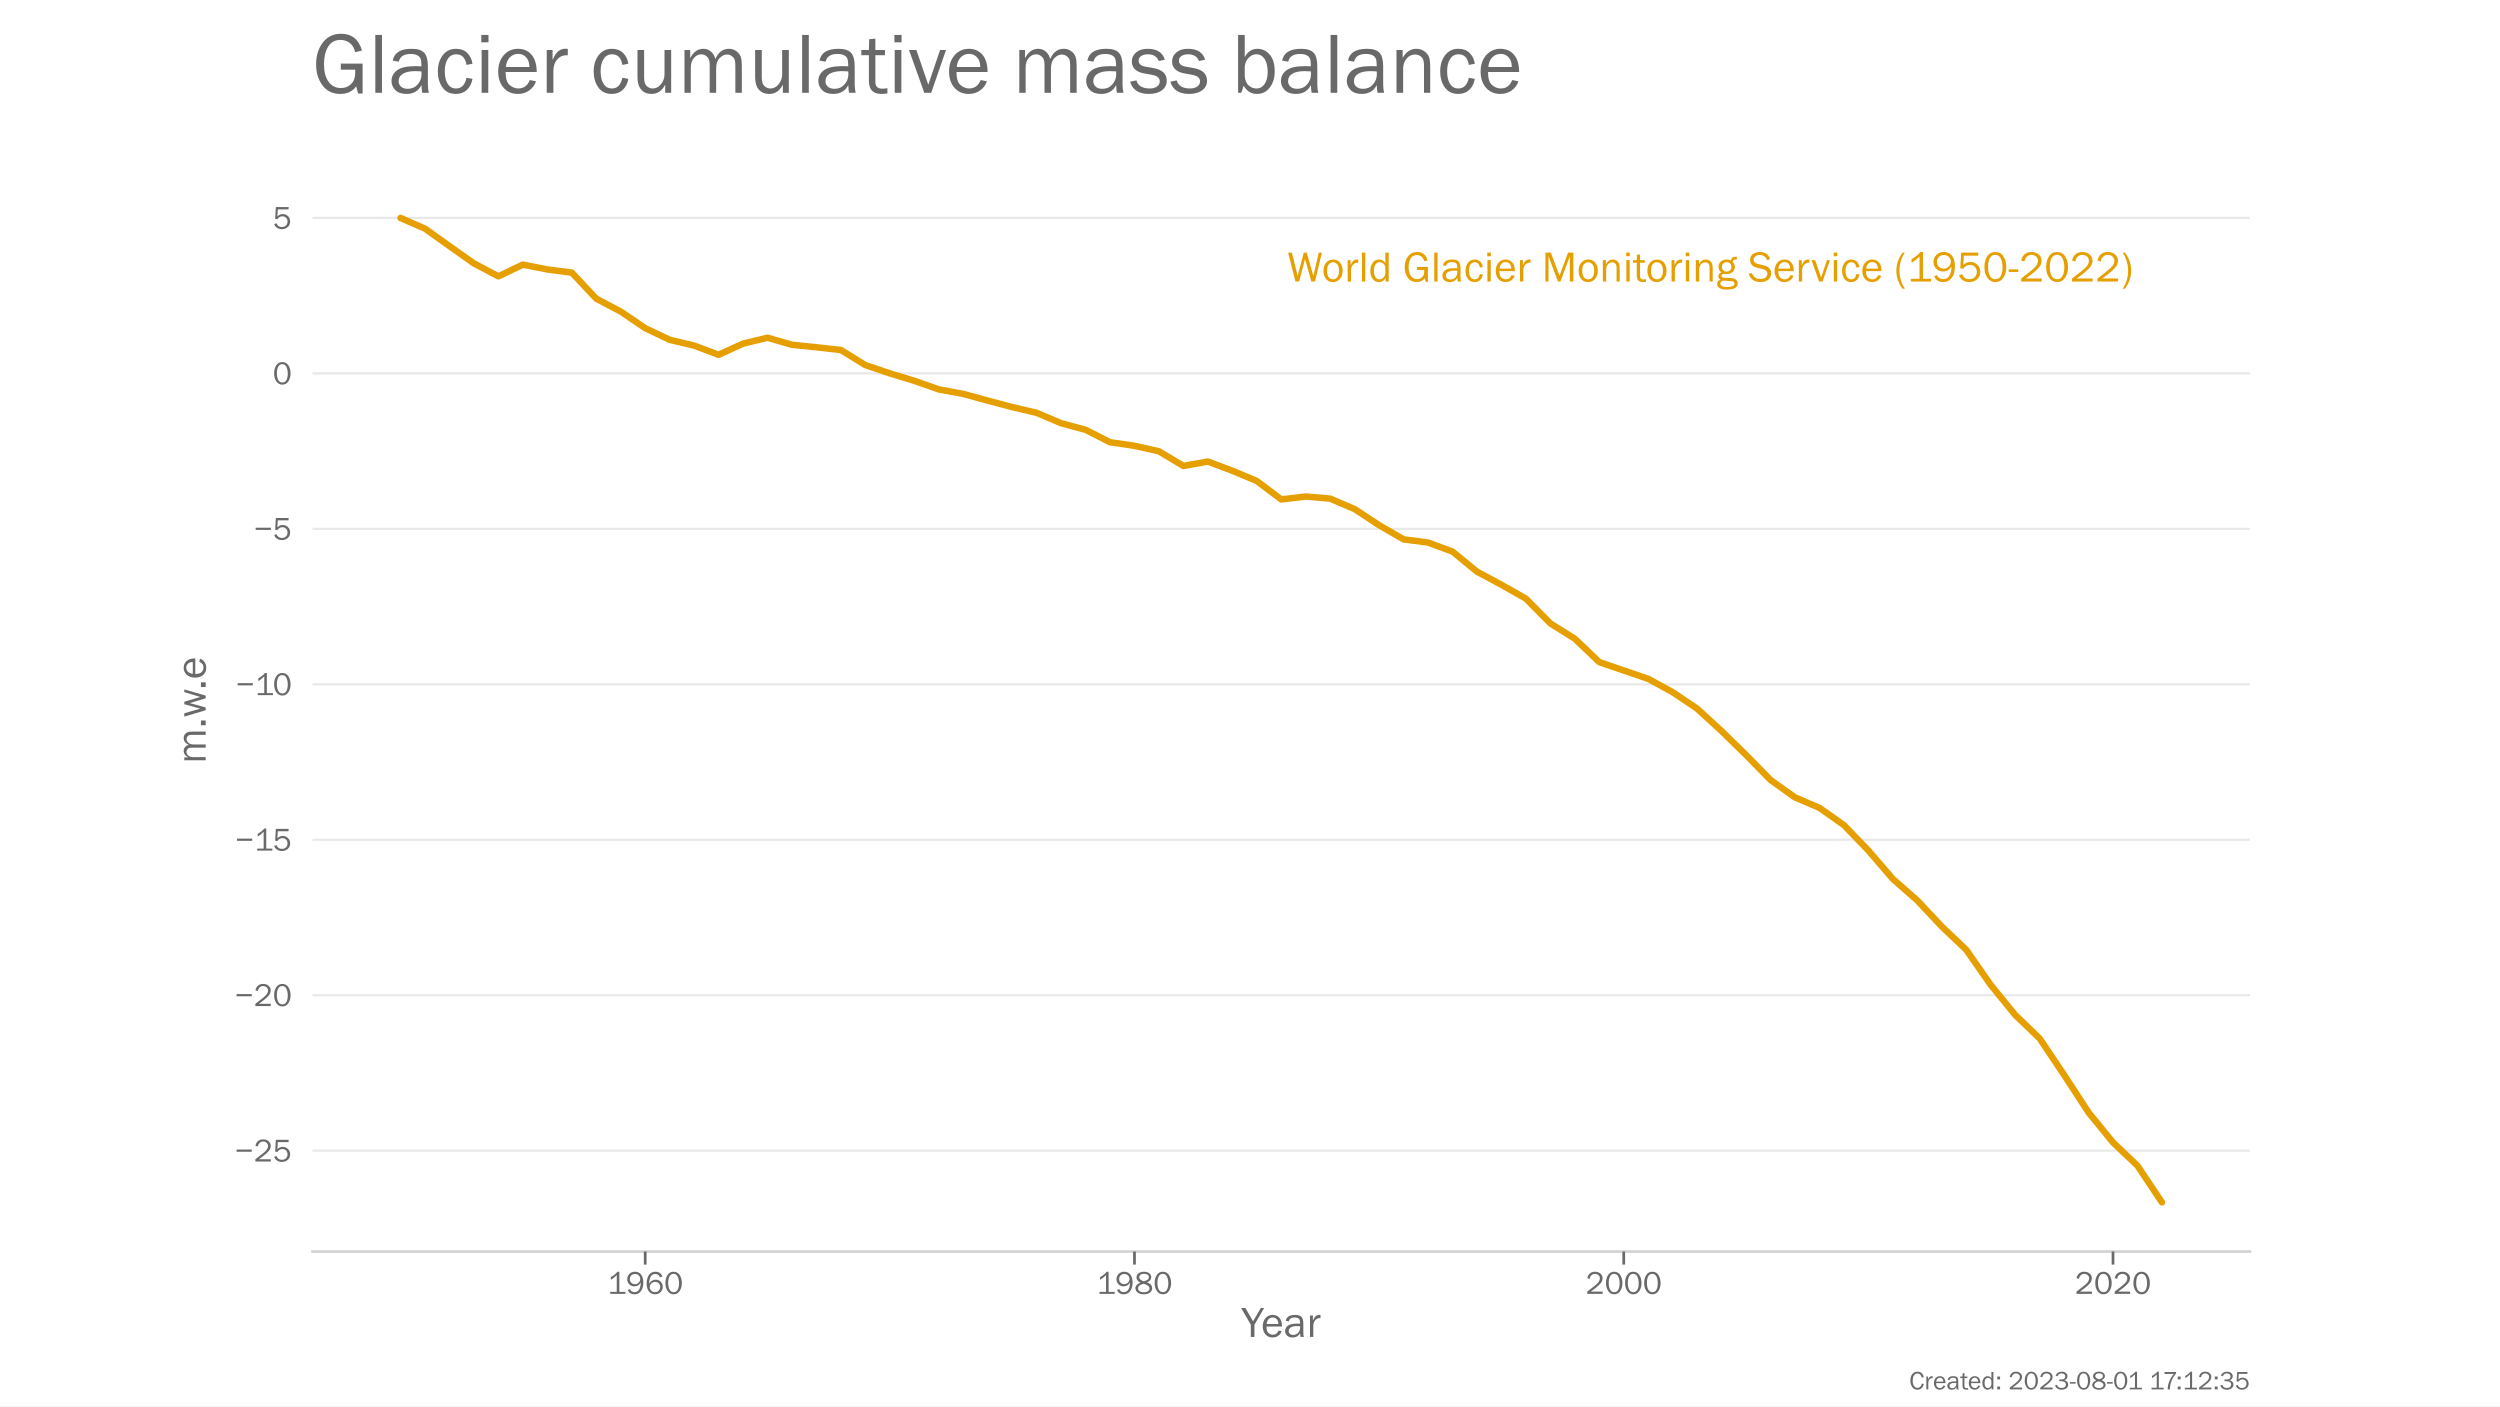
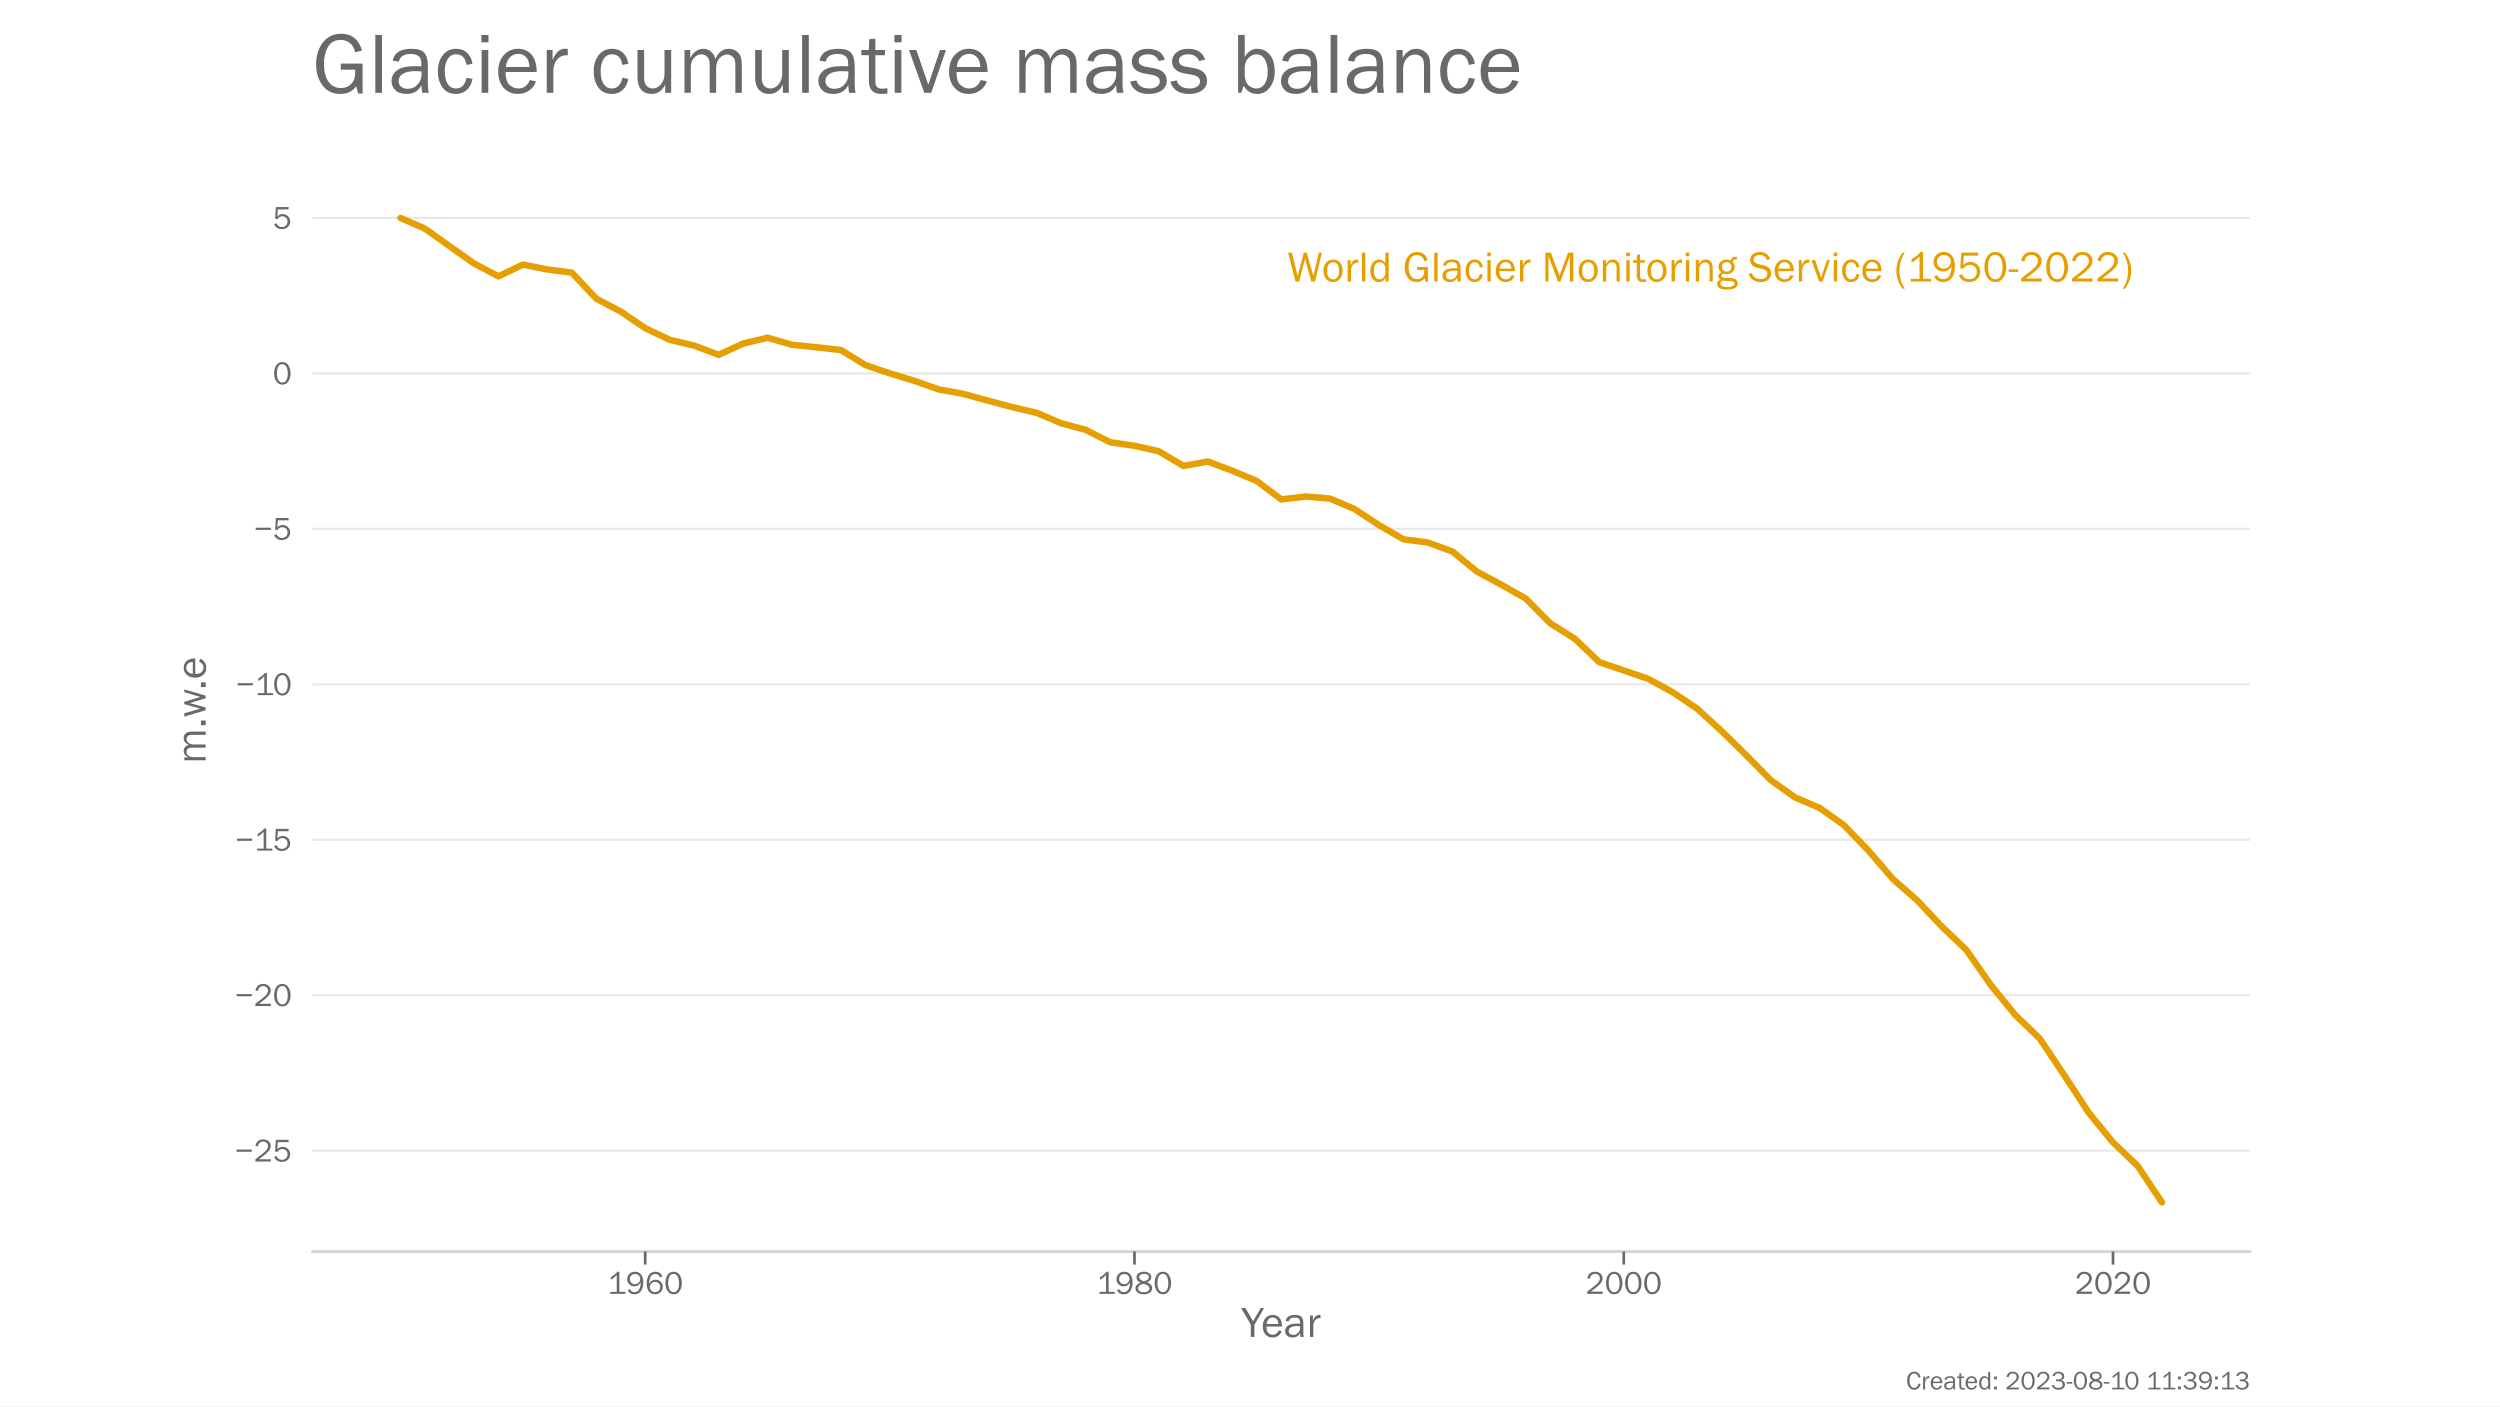
<svg xmlns="http://www.w3.org/2000/svg" xmlns:xlink="http://www.w3.org/1999/xlink" height="648pt" version="1.1" viewBox="0 0 1152 648" width="1152pt">
  <defs>
    <style type="text/css">*{stroke-linecap:butt;stroke-linejoin:round;}</style>
  </defs>
  <g id="figure_1">
    <g id="patch_1">
      <path d="M 0 648  L 1152 648  L 1152 0  L 0 0  z " style="fill:#ffffff;" />
    </g>
    <g id="axes_1">
      <g id="patch_2">
        <path d="M 144 576.72  L 1036.8 576.72  L 1036.8 77.76  L 144 77.76  z " style="fill:none;" />
      </g>
      <g id="patch_3">
        <path d="M 144 576.72  L 1036.8 576.72  " style="fill:none;stroke:#d3d3d3;stroke-linecap:square;stroke-linejoin:miter;stroke-width:1.25;" />
      </g>
      <g id="matplotlib.axis_1">
        <g id="xtick_1">
          <g id="line2d_1">
            <defs>
-               <path d="M 0 0  L 0 6  " id="m3acf3ca20c" style="stroke:#696969;stroke-width:1.25;" />
+               <path d="M 0 0  L 0 6  " id="m150ac38250" style="stroke:#696969;stroke-width:1.25;" />
            </defs>
            <g>
-               <use style="fill:#696969;stroke:#696969;stroke-width:1.25;" x="297.309" xlink:href="#m3acf3ca20c" y="576.72" />
+               <use style="fill:#696969;stroke:#696969;stroke-width:1.25;" x="297.309" xlink:href="#m150ac38250" y="576.72" />
            </g>
          </g>
          <g id="text_1">
            <g style="fill:#696969;" transform="translate(279.82 596.2184)scale(0.15 -0.15)">
              <defs>
                <path d="M 55.859 6.203  L 55.859 0  L 9.188 0  L 9.188 6.203  L 29.203 6.203  L 29.203 57.672  Q 20.359 48.438 10.844 43.266  L 10.844 51.656  Q 23.969 58.547 31.203 68.016  L 37.156 68.016  L 37.156 6.203  z " id="FranklinGothic-Book-49" />
                <path d="M 5.719 12.156  L 12.406 14.594  Q 16.547 5.375 26.375 5.375  Q 35.891 5.375 40.703 13.375  Q 45.516 21.391 45.656 35.109  Q 39.109 23.094 25.984 23.094  Q 16.703 23.094 10.406 29.422  Q 4.109 35.75 4.109 45.062  Q 4.109 54.547 10.719 61.281  Q 17.328 68.016 27.594 68.016  Q 40.141 68.016 46.828 59.203  Q 53.516 50.391 53.516 34.969  Q 53.516 18.75 46.438 8.719  Q 39.359 -1.312 26.266 -1.312  Q 10.984 -1.312 5.719 12.156  z M 27.828 29.781  Q 34.719 29.781 39.375 34.594  Q 44.047 39.406 44.047 45.844  Q 44.047 52.094 39.625 56.578  Q 35.203 61.078 27.984 61.078  Q 20.656 61.078 16.406 56.469  Q 12.156 51.859 12.156 45.219  Q 12.156 38.094 16.859 33.938  Q 21.578 29.781 27.828 29.781  z " id="FranklinGothic-Book-57" />
                <path d="M 53.562 53.031  L 46.047 50.984  Q 42.188 61.141 31.984 61.141  Q 13.234 61.141 12.797 30.125  Q 15.766 37.016 21.234 40.328  Q 26.703 43.656 32.812 43.656  Q 42.094 43.656 48.359 37.188  Q 54.641 30.719 54.641 21.688  Q 54.641 12.312 47.969 5.5  Q 41.312 -1.312 30.906 -1.312  Q 19.094 -1.312 12.078 7.594  Q 5.078 16.5 5.078 31.844  Q 5.078 46.828 11.688 57.422  Q 18.312 68.016 32.172 68.016  Q 48.141 68.016 53.562 53.031  z M 30.766 5.375  Q 37.844 5.375 42.359 10.031  Q 46.875 14.703 46.875 21.234  Q 46.875 27.688 42.453 32.297  Q 38.031 36.922 31.5 36.922  Q 24.75 36.922 19.719 32.078  Q 14.703 27.25 14.703 20.75  Q 14.703 14.75 19.188 10.062  Q 23.688 5.375 30.766 5.375  z " id="FranklinGothic-Book-54" />
                <path d="M 29.391 -1.312  Q 17.875 -1.312 10.984 8.672  Q 4.109 18.656 4.109 33.453  Q 4.109 48 10.641 58  Q 17.188 68.016 29.156 68.016  Q 41.656 68.016 48.125 57.562  Q 54.594 47.125 54.594 33.062  Q 54.594 19.281 47.953 8.984  Q 41.312 -1.312 29.391 -1.312  z M 29.438 5.219  Q 37.891 5.219 41.938 12.859  Q 46 20.516 46 32.078  Q 46 44.734 41.844 53.125  Q 37.703 61.531 29.047 61.531  Q 20.703 61.531 16.625 53.859  Q 12.547 46.188 12.547 33.688  Q 12.547 20.703 16.844 12.953  Q 21.141 5.219 29.438 5.219  z " id="FranklinGothic-Book-48" />
              </defs>
              <use xlink:href="#FranklinGothic-Book-49" />
              <use x="57.268" xlink:href="#FranklinGothic-Book-57" />
              <use x="115.91" xlink:href="#FranklinGothic-Book-54" />
              <use x="174.553" xlink:href="#FranklinGothic-Book-48" />
            </g>
          </g>
        </g>
        <g id="xtick_2">
          <g id="line2d_2">
            <g>
-               <use style="fill:#696969;stroke:#696969;stroke-width:1.25;" x="522.764" xlink:href="#m3acf3ca20c" y="576.72" />
+               <use style="fill:#696969;stroke:#696969;stroke-width:1.25;" x="522.764" xlink:href="#m150ac38250" y="576.72" />
            </g>
          </g>
          <g id="text_2">
            <g style="fill:#696969;" transform="translate(505.2746 596.2184)scale(0.15 -0.15)">
              <defs>
                <path d="M 19.484 34.578  Q 6.844 40.094 6.844 50.594  Q 6.844 58.203 13.141 63.109  Q 19.438 68.016 29.828 68.016  Q 40.094 68.016 46.141 63.297  Q 52.203 58.594 52.203 50.984  Q 52.203 40.375 39.266 35.797  Q 49.703 30.953 52.359 26.453  Q 55.031 21.969 55.031 17.484  Q 55.031 9.469 48.219 4.078  Q 41.406 -1.312 29.734 -1.312  Q 17.281 -1.312 10.438 4.172  Q 3.609 9.672 3.609 17.234  Q 3.609 28.516 19.484 34.578  z M 29.594 38.719  Q 37.984 40.969 41.453 43.891  Q 44.922 46.828 44.922 51.219  Q 44.922 56.344 40.797 59  Q 36.672 61.672 29.938 61.672  Q 23.484 61.672 19.375 58.859  Q 15.281 56.062 15.281 51.312  Q 15.281 46.625 19.844 43.203  Q 24.422 39.797 29.594 38.719  z M 28.656 31.062  Q 11.766 27.047 11.766 16.938  Q 11.766 11.672 16.375 8.328  Q 21 4.984 29.984 4.984  Q 37.594 4.984 42.234 8.25  Q 46.875 11.531 46.875 16.609  Q 46.875 26.312 28.656 31.062  z " id="FranklinGothic-Book-56" />
              </defs>
              <use xlink:href="#FranklinGothic-Book-49" />
              <use x="57.268" xlink:href="#FranklinGothic-Book-57" />
              <use x="115.91" xlink:href="#FranklinGothic-Book-56" />
              <use x="174.553" xlink:href="#FranklinGothic-Book-48" />
            </g>
          </g>
        </g>
        <g id="xtick_3">
          <g id="line2d_3">
            <g>
-               <use style="fill:#696969;stroke:#696969;stroke-width:1.25;" x="748.218" xlink:href="#m3acf3ca20c" y="576.72" />
+               <use style="fill:#696969;stroke:#696969;stroke-width:1.25;" x="748.218" xlink:href="#m150ac38250" y="576.72" />
            </g>
          </g>
          <g id="text_3">
            <g style="fill:#696969;" transform="translate(730.626 596.2184)scale(0.15 -0.15)">
              <defs>
                <path d="M 52.484 6.938  L 52.484 0  L 5.172 0  L 5.172 6.938  Q 33.203 27.938 38.594 34.594  Q 44 41.266 44 47.797  Q 44 53.906 39.453 57.656  Q 34.906 61.422 29 61.422  Q 22.906 61.422 18.219 57.297  Q 13.531 53.172 12.938 46.094  L 5.172 48.438  Q 10.062 68.016 29.109 68.016  Q 39.406 68.016 45.844 62.156  Q 52.297 56.297 52.297 47.859  Q 52.297 42.047 49.234 36.672  Q 46.188 31.297 37.688 23.828  Q 29.203 16.359 15.719 6.938  z " id="FranklinGothic-Book-50" />
              </defs>
              <use xlink:href="#FranklinGothic-Book-50" />
              <use x="58.643" xlink:href="#FranklinGothic-Book-48" />
              <use x="117.285" xlink:href="#FranklinGothic-Book-48" />
              <use x="175.928" xlink:href="#FranklinGothic-Book-48" />
            </g>
          </g>
        </g>
        <g id="xtick_4">
          <g id="line2d_4">
            <g>
-               <use style="fill:#696969;stroke:#696969;stroke-width:1.25;" x="973.673" xlink:href="#m3acf3ca20c" y="576.72" />
+               <use style="fill:#696969;stroke:#696969;stroke-width:1.25;" x="973.673" xlink:href="#m150ac38250" y="576.72" />
            </g>
          </g>
          <g id="text_4">
            <g style="fill:#696969;" transform="translate(956.0805 596.2184)scale(0.15 -0.15)">
              <use xlink:href="#FranklinGothic-Book-50" />
              <use x="58.643" xlink:href="#FranklinGothic-Book-48" />
              <use x="117.285" xlink:href="#FranklinGothic-Book-50" />
              <use x="175.928" xlink:href="#FranklinGothic-Book-48" />
            </g>
          </g>
        </g>
        <g id="text_5">
          <g style="fill:#696969;" transform="translate(572.1094 616.0481)scale(0.2 -0.2)">
            <defs>
              <path d="M 52 66.656  L 29.688 28.031  L 29.688 0  L 21.344 0  L 21.344 28.031  L -0.984 66.656  L 8.844 66.656  L 26.562 35.984  L 44.391 66.656  z " id="FranklinGothic-Book-89" />
              <path d="M 40.234 14.703  L 47.359 13.234  Q 45.406 6.938 39.734 2.812  Q 34.078 -1.312 26.422 -1.312  Q 16.312 -1.312 10.062 5.781  Q 3.812 12.891 3.812 24.422  Q 3.812 36.188 10.297 43.438  Q 16.797 50.688 26.609 50.688  Q 36.281 50.688 42.156 44  Q 48.047 37.312 48.188 23.969  L 12.359 23.969  Q 12.359 12.797 17.047 8.891  Q 21.734 4.984 26.953 4.984  Q 36.375 4.984 40.234 14.703  z M 39.797 29.688  Q 39.703 33.844 38.422 37.062  Q 37.156 40.281 34.125 42.547  Q 31.109 44.828 26.859 44.828  Q 21.141 44.828 17.156 40.719  Q 13.188 36.625 12.703 29.688  z " id="FranklinGothic-Book-101" />
              <path d="M 46.297 0  L 38.672 0  Q 38.234 2.344 37.797 8.891  Q 32.719 -1.312 20.516 -1.312  Q 12.203 -1.312 7.766 3.078  Q 3.328 7.469 3.328 13.625  Q 3.328 21.094 9.672 25.906  Q 16.016 30.719 31.25 30.719  Q 33.297 30.719 37.797 30.516  Q 37.797 36.375 36.891 38.984  Q 35.984 41.609 33.047 43.172  Q 30.125 44.734 25.344 44.734  Q 13.672 44.734 11.766 35.844  L 4.688 37.062  Q 7.281 50.688 26.469 50.688  Q 36.672 50.688 40.938 46.172  Q 45.219 41.656 45.219 30.516  L 45.219 9.578  Q 45.219 4.344 46.297 0  z M 37.797 24.656  Q 33.109 24.953 30.672 24.953  Q 21.578 24.953 16.547 21.969  Q 11.531 19 11.531 13.281  Q 11.531 9.672 14.234 7.125  Q 16.938 4.594 22.078 4.594  Q 29 4.594 33.469 9.625  Q 37.938 14.656 37.938 21.438  Q 37.938 22.797 37.797 24.656  z " id="FranklinGothic-Book-97" />
              <path d="M 15.328 0  L 7.672 0  L 7.672 49.312  L 14.406 49.312  L 14.406 37.797  Q 17.969 45.953 21.547 48.359  Q 25.141 50.781 28.906 50.781  Q 30.078 50.781 31.938 50.594  L 31.938 43.266  L 30.375 43.266  Q 24.031 43.266 19.828 38.531  Q 15.625 33.797 15.328 26.078  z " id="FranklinGothic-Book-114" />
            </defs>
            <use xlink:href="#FranklinGothic-Book-89" />
            <use x="45.025" xlink:href="#FranklinGothic-Book-101" />
            <use x="97.076" xlink:href="#FranklinGothic-Book-97" />
            <use x="149.957" xlink:href="#FranklinGothic-Book-114" />
          </g>
        </g>
      </g>
      <g id="matplotlib.axis_2">
        <g id="ytick_1">
          <g id="line2d_5">
-             <path clip-path="url(#pd5fa92f0cb)" d="M 144 530.228  L 1036.8 530.228  " style="fill:none;stroke:#d3d3d3;stroke-linecap:round;stroke-opacity:0.5;" />
+             <path clip-path="url(#p8d4e5bbfaa)" d="M 144 530.228  L 1036.8 530.228  " style="fill:none;stroke:#d3d3d3;stroke-linecap:round;stroke-opacity:0.5;" />
          </g>
          <g id="text_6">
            <g style="fill:#696969;" transform="translate(108.1117 535.2274)scale(0.15 -0.15)">
              <defs>
                <path d="M 6 36.766  L 52.688 36.766  L 52.688 30.031  L 6 30.031  z " id="FranklinGothic-Book-8722" />
                <path d="M 48.875 66.656  L 48.188 59.469  L 15.438 59.469  L 14.016 37.844  Q 21.438 45.125 30.328 45.125  Q 39.703 45.125 46.516 38.625  Q 53.328 32.125 53.328 22.016  Q 53.328 11.766 45.922 5.219  Q 38.531 -1.312 27.828 -1.312  Q 19.438 -1.312 12.891 3.078  Q 6.344 7.469 4.297 14.453  L 11.422 16.891  Q 15.828 5.281 27.938 5.281  Q 35.891 5.281 40.578 9.984  Q 45.266 14.703 45.266 22.016  Q 45.266 29.688 40.625 33.984  Q 35.984 38.281 29.5 38.281  Q 20.016 38.281 13.812 29.203  L 7.234 30.609  L 9.375 66.656  z " id="FranklinGothic-Book-53" />
              </defs>
              <use xlink:href="#FranklinGothic-Book-8722" />
              <use x="58.643" xlink:href="#FranklinGothic-Book-50" />
              <use x="117.285" xlink:href="#FranklinGothic-Book-53" />
            </g>
          </g>
        </g>
        <g id="ytick_2">
          <g id="line2d_6">
-             <path clip-path="url(#pd5fa92f0cb)" d="M 144 458.592  L 1036.8 458.592  " style="fill:none;stroke:#d3d3d3;stroke-linecap:round;stroke-opacity:0.5;" />
+             <path clip-path="url(#p8d4e5bbfaa)" d="M 144 458.592  L 1036.8 458.592  " style="fill:none;stroke:#d3d3d3;stroke-linecap:round;stroke-opacity:0.5;" />
          </g>
          <g id="text_7">
            <g style="fill:#696969;" transform="translate(108.1117 463.5912)scale(0.15 -0.15)">
              <use xlink:href="#FranklinGothic-Book-8722" />
              <use x="58.643" xlink:href="#FranklinGothic-Book-50" />
              <use x="117.285" xlink:href="#FranklinGothic-Book-48" />
            </g>
          </g>
        </g>
        <g id="ytick_3">
          <g id="line2d_7">
-             <path clip-path="url(#pd5fa92f0cb)" d="M 144 386.956  L 1036.8 386.956  " style="fill:none;stroke:#d3d3d3;stroke-linecap:round;stroke-opacity:0.5;" />
+             <path clip-path="url(#p8d4e5bbfaa)" d="M 144 386.956  L 1036.8 386.956  " style="fill:none;stroke:#d3d3d3;stroke-linecap:round;stroke-opacity:0.5;" />
          </g>
          <g id="text_8">
            <g style="fill:#696969;" transform="translate(108.318 391.9551)scale(0.15 -0.15)">
              <use xlink:href="#FranklinGothic-Book-8722" />
              <use x="58.643" xlink:href="#FranklinGothic-Book-49" />
              <use x="115.91" xlink:href="#FranklinGothic-Book-53" />
            </g>
          </g>
        </g>
        <g id="ytick_4">
          <g id="line2d_8">
-             <path clip-path="url(#pd5fa92f0cb)" d="M 144 315.32  L 1036.8 315.32  " style="fill:none;stroke:#d3d3d3;stroke-linecap:round;stroke-opacity:0.5;" />
+             <path clip-path="url(#p8d4e5bbfaa)" d="M 144 315.32  L 1036.8 315.32  " style="fill:none;stroke:#d3d3d3;stroke-linecap:round;stroke-opacity:0.5;" />
          </g>
          <g id="text_9">
            <g style="fill:#696969;" transform="translate(108.5992 320.319)scale(0.15 -0.15)">
              <use xlink:href="#FranklinGothic-Book-8722" />
              <use x="58.643" xlink:href="#FranklinGothic-Book-49" />
              <use x="114.035" xlink:href="#FranklinGothic-Book-48" />
            </g>
          </g>
        </g>
        <g id="ytick_5">
          <g id="line2d_9">
-             <path clip-path="url(#pd5fa92f0cb)" d="M 144 243.684  L 1036.8 243.684  " style="fill:none;stroke:#d3d3d3;stroke-linecap:round;stroke-opacity:0.5;" />
+             <path clip-path="url(#p8d4e5bbfaa)" d="M 144 243.684  L 1036.8 243.684  " style="fill:none;stroke:#d3d3d3;stroke-linecap:round;stroke-opacity:0.5;" />
          </g>
          <g id="text_10">
            <g style="fill:#696969;" transform="translate(116.9078 248.6828)scale(0.15 -0.15)">
              <use xlink:href="#FranklinGothic-Book-8722" />
              <use x="58.643" xlink:href="#FranklinGothic-Book-53" />
            </g>
          </g>
        </g>
        <g id="ytick_6">
          <g id="line2d_10">
-             <path clip-path="url(#pd5fa92f0cb)" d="M 144 172.047  L 1036.8 172.047  " style="fill:none;stroke:#d3d3d3;stroke-linecap:round;stroke-opacity:0.5;" />
+             <path clip-path="url(#p8d4e5bbfaa)" d="M 144 172.047  L 1036.8 172.047  " style="fill:none;stroke:#d3d3d3;stroke-linecap:round;stroke-opacity:0.5;" />
          </g>
          <g id="text_11">
            <g style="fill:#696969;" transform="translate(125.7039 177.0467)scale(0.15 -0.15)">
              <use xlink:href="#FranklinGothic-Book-48" />
            </g>
          </g>
        </g>
        <g id="ytick_7">
          <g id="line2d_11">
-             <path clip-path="url(#pd5fa92f0cb)" d="M 144 100.411  L 1036.8 100.411  " style="fill:none;stroke:#d3d3d3;stroke-linecap:round;stroke-opacity:0.5;" />
+             <path clip-path="url(#p8d4e5bbfaa)" d="M 144 100.411  L 1036.8 100.411  " style="fill:none;stroke:#d3d3d3;stroke-linecap:round;stroke-opacity:0.5;" />
          </g>
          <g id="text_12">
            <g style="fill:#696969;" transform="translate(125.7039 105.4106)scale(0.15 -0.15)">
              <use xlink:href="#FranklinGothic-Book-53" />
            </g>
          </g>
        </g>
        <g id="text_13">
          <g style="fill:#696969;" transform="translate(94.78047 351.8744)rotate(-90)scale(0.2 -0.2)">
            <defs>
              <path d="M 73.734 0  L 66.266 0  L 66.266 30.672  Q 66.266 35.406 65.594 37.766  Q 64.938 40.141 62.391 42.109  Q 59.859 44.094 56.688 44.094  Q 52.297 44.094 48.219 40.062  Q 44.141 36.031 44.141 27.781  L 44.141 0  L 36.719 0  L 36.719 32.469  Q 36.719 38.969 33.609 41.656  Q 30.516 44.344 27.094 44.344  Q 22.219 44.344 18.594 40.141  Q 14.984 35.938 14.984 29.5  L 14.984 0  L 7.672 0  L 7.672 49.312  L 14.266 49.312  L 14.266 39.844  Q 19.781 50.688 29.438 50.688  Q 34.766 50.688 38.469 47.219  Q 42.188 43.75 43.266 38.875  Q 48.344 50.688 58.844 50.688  Q 63.875 50.688 67.656 47.797  Q 71.438 44.922 72.578 41.188  Q 73.734 37.453 73.734 30.672  z " id="FranklinGothic-Book-109" />
              <path d="M 17.969 10.938  L 17.969 0  L 7.078 0  L 7.078 10.938  z " id="FranklinGothic-Book-46" />
              <path d="M 64.5 49.312  L 50.297 0  L 44.094 0  L 33.062 36.625  L 22.953 0  L 16.656 0  L 1.859 49.312  L 9.578 49.312  L 20.266 12.547  L 30.516 49.312  L 36.141 49.312  L 47.219 12.406  L 58.297 49.312  z " id="FranklinGothic-Book-119" />
            </defs>
            <use xlink:href="#FranklinGothic-Book-109" />
            <use x="81.396" xlink:href="#FranklinGothic-Book-46" />
            <use x="106.396" xlink:href="#FranklinGothic-Book-119" />
            <use x="169.303" xlink:href="#FranklinGothic-Book-46" />
            <use x="194.303" xlink:href="#FranklinGothic-Book-101" />
          </g>
        </g>
      </g>
      <g id="text_14">
        <g style="fill:#696969;" transform="translate(144 42.76)scale(0.4 -0.4)">
          <defs>
            <path d="M 57.719 33.594  L 57.719 -0.875  L 52.594 -0.875  L 50.297 7.469  Q 44.141 -1.312 31.984 -1.312  Q 18.797 -1.312 11.469 8.594  Q 4.156 18.5 4.156 32.672  Q 4.156 47.797 11.906 57.906  Q 19.672 68.016 33.016 68.016  Q 51.422 68.016 57.031 48.688  L 49.125 46.781  Q 47.406 54.203 42.719 57.562  Q 38.031 60.938 32.469 60.938  Q 22.609 60.938 17.922 52.969  Q 13.234 45.016 13.234 33.016  Q 13.234 20.062 18.484 12.766  Q 23.734 5.469 32.766 5.469  Q 39.797 5.469 44.5 10.125  Q 49.219 14.797 49.219 23  Q 49.219 24.516 49.125 26.609  L 32.625 26.609  L 32.625 33.594  z " id="FranklinGothic-Book-71" />
            <path d="M 15.328 0  L 7.672 0  L 7.672 66.656  L 15.328 66.656  z " id="FranklinGothic-Book-108" />
            <path d="M 36.812 17.281  L 43.75 16.062  Q 42.281 7.906 37.25 3.297  Q 32.234 -1.312 24.703 -1.312  Q 14.5 -1.312 9.156 6.203  Q 3.812 13.719 3.812 24.562  Q 3.812 35.797 9.453 43.234  Q 15.094 50.688 24.812 50.688  Q 32.859 50.688 37.719 45.875  Q 42.578 41.062 43.75 33.453  L 36.812 32.125  Q 34.859 44.344 25 44.344  Q 18.656 44.344 15.234 38.938  Q 11.812 33.547 11.812 24.953  Q 11.812 15.484 15.203 10.234  Q 18.609 4.984 24.75 4.984  Q 34.281 4.984 36.812 17.281  z " id="FranklinGothic-Book-99" />
            <path d="M 15.578 66.656  L 15.578 58.156  L 7.328 58.156  L 7.328 66.656  z M 15.328 49.312  L 15.328 0  L 7.672 0  L 7.672 49.312  z " id="FranklinGothic-Book-105" />
            <path id="FranklinGothic-Book-32" />
            <path d="M 46.484 0  L 39.594 0  L 39.594 9.422  Q 34.328 -1.312 23.875 -1.312  Q 16.312 -1.312 11.984 3.656  Q 7.672 8.641 7.672 17.828  L 7.672 49.312  L 15.328 49.312  L 15.328 17.828  Q 15.328 10.5 18.375 7.734  Q 21.438 4.984 25.094 4.984  Q 28.812 4.984 31.812 7.078  Q 34.812 9.188 36.812 13.062  Q 38.812 16.938 38.812 21.531  L 38.812 49.312  L 46.484 49.312  z " id="FranklinGothic-Book-117" />
            <path d="M 30.031 5.281  L 30.031 -0.781  Q 25.984 -1.312 23 -1.312  Q 8.688 -1.312 8.688 13.625  L 8.688 43.312  L -0.047 43.312  L -0.047 49.312  L 8.688 49.312  L 9.031 61.719  L 16.156 62.406  L 16.156 49.312  L 27.203 49.312  L 27.203 43.312  L 16.156 43.312  L 16.156 12.359  Q 16.156 4.734 24.078 4.734  Q 26.703 4.734 30.031 5.281  z " id="FranklinGothic-Book-116" />
            <path d="M 43.797 49.312  L 26.766 0  L 18.797 0  L 1.172 49.312  L 9.672 49.312  L 23.391 9.234  L 36.969 49.312  z " id="FranklinGothic-Book-118" />
            <path d="M 1.031 12.797  L 8.344 14.312  Q 10.797 4.984 23.781 4.984  Q 28.562 4.984 31.875 7.125  Q 35.203 9.281 35.203 13.188  Q 35.203 19 26.766 20.562  L 16.359 22.516  Q 10.25 23.688 6.641 27.094  Q 3.031 30.516 3.031 36.141  Q 3.031 42.328 7.953 46.5  Q 12.891 50.688 21.234 50.688  Q 37.312 50.688 41.062 38.141  L 34.031 36.625  Q 31 44.344 21.578 44.344  Q 16.891 44.344 13.891 42.406  Q 10.891 40.484 10.891 37.016  Q 10.891 31.547 18.562 30.125  L 28.172 28.422  Q 43.266 25.688 43.266 13.812  Q 43.266 7.031 37.641 2.859  Q 32.031 -1.312 22.703 -1.312  Q 5.172 -1.312 1.031 12.797  z " id="FranklinGothic-Book-115" />
            <path d="M 11.375 0  L 7.672 0  L 7.672 66.656  L 15.328 66.656  L 15.328 41.109  Q 20.609 50.688 29.891 50.688  Q 38.375 50.688 44.109 44  Q 49.859 37.312 49.859 24.562  Q 49.859 13.578 44.219 6.125  Q 38.578 -1.312 29.547 -1.312  Q 19.484 -1.312 14.109 8.156  z M 15.328 19.344  Q 15.875 11.766 20 8.344  Q 24.125 4.938 28.719 4.938  Q 34.578 4.938 38.156 10.016  Q 41.75 15.094 41.75 23.922  Q 41.75 33.453 38.281 38.891  Q 34.812 44.344 28.656 44.344  Q 23.828 44.344 19.938 40.453  Q 16.062 36.578 15.328 30.422  z " id="FranklinGothic-Book-98" />
            <path d="M 46.531 0  L 39.359 0  L 39.359 31.688  Q 39.359 38.531 36.375 41.312  Q 33.406 44.094 29.156 44.094  Q 23.297 44.094 19.312 39.406  Q 15.328 34.719 15.328 27.047  L 15.328 0  L 7.672 0  L 7.672 49.312  L 14.797 49.312  L 14.797 40.234  Q 20.797 50.688 30.375 50.688  Q 35.891 50.688 39.766 47.828  Q 43.656 44.969 45.094 41.406  Q 46.531 37.844 46.531 28.516  z " id="FranklinGothic-Book-110" />
          </defs>
          <use xlink:href="#FranklinGothic-Book-71" />
          <use x="64.697" xlink:href="#FranklinGothic-Book-108" />
          <use x="87.695" xlink:href="#FranklinGothic-Book-97" />
          <use x="140.576" xlink:href="#FranklinGothic-Book-99" />
          <use x="187.158" xlink:href="#FranklinGothic-Book-105" />
          <use x="210.107" xlink:href="#FranklinGothic-Book-101" />
          <use x="262.158" xlink:href="#FranklinGothic-Book-114" />
          <use x="295.117" xlink:href="#FranklinGothic-Book-32" />
          <use x="320.117" xlink:href="#FranklinGothic-Book-99" />
          <use x="366.699" xlink:href="#FranklinGothic-Book-117" />
          <use x="420.85" xlink:href="#FranklinGothic-Book-109" />
          <use x="502.246" xlink:href="#FranklinGothic-Book-117" />
          <use x="556.396" xlink:href="#FranklinGothic-Book-108" />
          <use x="579.395" xlink:href="#FranklinGothic-Book-97" />
          <use x="632.275" xlink:href="#FranklinGothic-Book-116" />
          <use x="663.037" xlink:href="#FranklinGothic-Book-105" />
          <use x="685.986" xlink:href="#FranklinGothic-Book-118" />
          <use x="729.506" xlink:href="#FranklinGothic-Book-101" />
          <use x="781.557" xlink:href="#FranklinGothic-Book-32" />
          <use x="806.557" xlink:href="#FranklinGothic-Book-109" />
          <use x="887.953" xlink:href="#FranklinGothic-Book-97" />
          <use x="940.834" xlink:href="#FranklinGothic-Book-115" />
          <use x="987.221" xlink:href="#FranklinGothic-Book-115" />
          <use x="1033.607" xlink:href="#FranklinGothic-Book-32" />
          <use x="1058.607" xlink:href="#FranklinGothic-Book-98" />
          <use x="1112.318" xlink:href="#FranklinGothic-Book-97" />
          <use x="1165.199" xlink:href="#FranklinGothic-Book-108" />
          <use x="1188.197" xlink:href="#FranklinGothic-Book-97" />
          <use x="1241.078" xlink:href="#FranklinGothic-Book-110" />
          <use x="1295.277" xlink:href="#FranklinGothic-Book-99" />
          <use x="1341.859" xlink:href="#FranklinGothic-Book-101" />
        </g>
      </g>
      <g id="legend_1">
        <g id="line2d_12" />
        <g id="text_15">
          <g style="fill:#e69f00;" transform="translate(593.1849 129.7184)scale(0.2 -0.2)">
            <defs>
              <path d="M 79.828 66.656  L 63.766 0  L 55.422 0  L 40.875 51.703  L 27.344 0  L 18.797 0  L 1.906 66.656  L 10.547 66.656  L 23.875 12.641  L 38.031 66.656  L 44.781 66.656  L 60.062 12.641  L 72.516 66.656  z " id="FranklinGothic-Book-87" />
              <path d="M 25.344 -1.312  Q 15.188 -1.312 9.5 6.203  Q 3.812 13.719 3.812 24.859  Q 3.812 36.625 10.203 43.656  Q 16.609 50.688 26.125 50.688  Q 36.328 50.688 42.203 43.281  Q 48.094 35.891 48.094 24.812  Q 48.094 13.281 41.75 5.984  Q 35.406 -1.312 25.344 -1.312  z M 25.922 4.984  Q 31.781 4.984 35.734 9.812  Q 39.703 14.656 39.703 24.859  Q 39.703 35.109 35.547 39.719  Q 31.391 44.344 25.828 44.344  Q 20.125 44.344 16.156 39.672  Q 12.203 35.016 12.203 24.906  Q 12.203 14.203 16.156 9.594  Q 20.125 4.984 25.922 4.984  z " id="FranklinGothic-Book-111" />
              <path d="M 46.188 66.656  L 46.188 0  L 39.203 0  L 39.203 8.453  Q 34.031 -1.312 23.641 -1.312  Q 14.984 -1.312 9.422 5.938  Q 3.859 13.188 3.859 24.266  Q 3.859 35.594 9.375 43.141  Q 14.891 50.688 24.031 50.688  Q 32.906 50.688 38.531 42.578  L 38.531 66.656  z M 38.531 30.281  Q 38.531 36.766 34.562 40.672  Q 30.609 44.578 25.344 44.578  Q 19.625 44.578 15.938 39.5  Q 12.25 34.422 12.25 25.25  Q 12.25 15.328 15.641 10.156  Q 19.047 4.984 24.953 4.984  Q 30.328 4.984 34.422 9.469  Q 38.531 13.969 38.531 20.016  z " id="FranklinGothic-Book-100" />
              <path d="M 72.703 0  L 64.594 0  L 64.594 58.203  L 42.922 0  L 37.25 0  L 15.438 58.203  L 15.438 0  L 8.344 0  L 8.344 66.656  L 20.75 66.656  L 40.828 13.328  L 60.5 66.656  L 72.703 66.656  z " id="FranklinGothic-Book-77" />
              <path d="M 47.953 57.031  L 47.953 50.922  Q 42.672 50.922 40.891 49.703  Q 39.109 48.484 38.531 45.312  Q 43.266 39.844 43.266 33.406  Q 43.266 26.656 38.109 21.828  Q 32.953 17 24.266 17  Q 22.312 17 20.906 17.281  Q 18.219 17.828 17.531 17.828  Q 16.219 17.828 14.359 16.531  Q 12.5 15.234 12.5 13.188  Q 12.5 10.25 15.188 9.375  Q 17.875 8.5 27.828 8.25  Q 36.281 8.016 40.312 7.109  Q 44.344 6.203 47.125 3.094  Q 49.906 0 49.906 -4.5  Q 49.906 -18.609 25.094 -18.609  Q 13.328 -18.609 7.938 -15.062  Q 2.547 -11.531 2.547 -5.609  Q 2.547 1.562 10.062 4.25  Q 5.219 7.422 5.219 12.203  Q 5.219 17.922 12.062 20.953  Q 5.672 26.125 5.672 33.984  Q 5.672 41.312 11.141 46  Q 16.609 50.688 24.469 50.688  Q 30.031 50.688 34.578 48.578  Q 35.297 53.422 37.953 55.266  Q 40.625 57.125 46.047 57.125  Q 46.578 57.125 47.953 57.031  z M 24.516 22.859  Q 29.391 22.859 32.469 25.859  Q 35.547 28.859 35.547 33.641  Q 35.547 38.531 32.344 41.625  Q 29.156 44.734 24.609 44.734  Q 20.266 44.734 16.891 41.828  Q 13.531 38.922 13.531 33.547  Q 13.531 28.766 16.547 25.812  Q 19.578 22.859 24.516 22.859  z M 15.328 2  Q 9.969 -0.344 9.969 -4.781  Q 9.969 -8.547 14.375 -10.625  Q 18.797 -12.703 25.641 -12.703  Q 31.984 -12.703 37.25 -10.906  Q 42.531 -9.125 42.531 -4.891  Q 42.531 -2.594 40.969 -1.125  Q 39.406 0.344 36.688 0.734  Q 33.984 1.125 27.25 1.312  Q 19.188 1.516 15.328 2  z " id="FranklinGothic-Book-103" />
              <path d="M 1.031 17.719  L 8.547 19.438  Q 13.094 5.812 28.219 5.812  Q 36.141 5.812 40.141 9.156  Q 44.141 12.5 44.141 18.109  Q 44.141 22.359 41.078 24.953  Q 38.031 27.547 34.031 28.516  L 20.703 31.844  Q 15.531 33.156 12.234 35.031  Q 8.938 36.922 6.641 40.828  Q 4.344 44.734 4.344 49.75  Q 4.344 58.109 10.641 63.062  Q 16.938 68.016 26.812 68.016  Q 44.969 68.016 50.688 51.562  L 43.109 49.312  Q 41.797 55.172 36.906 58.172  Q 32.031 61.188 26.516 61.188  Q 21.047 61.188 16.766 58.297  Q 12.5 55.422 12.5 50.141  Q 12.5 42.781 23.344 40.188  L 35.797 37.203  Q 52.875 33.109 52.875 18.797  Q 52.875 10.156 46.453 4.422  Q 40.047 -1.312 28.375 -1.312  Q 7.672 -1.312 1.031 17.719  z " id="FranklinGothic-Book-83" />
              <path d="M 24.703 -16.656  L 19.578 -16.656  Q 5.219 2.203 5.219 25.094  Q 5.219 46.969 19.578 66.656  L 24.703 66.656  Q 12.359 48.25 12.359 25  Q 12.359 2.828 24.703 -16.656  z " id="FranklinGothic-Book-40" />
              <path d="M 23.531 27.984  L 23.531 22.016  L 1.469 22.016  L 1.469 27.984  z " id="FranklinGothic-Book-45" />
              <path d="M 4.641 66.656  L 9.719 66.656  Q 24.125 47.797 24.125 24.906  Q 24.125 3.031 9.719 -16.656  L 4.641 -16.656  Q 17 1.766 17 25  Q 17 47.172 4.641 66.656  z " id="FranklinGothic-Book-41" />
            </defs>
            <use xlink:href="#FranklinGothic-Book-87" />
            <use x="79.488" xlink:href="#FranklinGothic-Book-111" />
            <use x="131.441" xlink:href="#FranklinGothic-Book-114" />
            <use x="164.4" xlink:href="#FranklinGothic-Book-108" />
            <use x="187.398" xlink:href="#FranklinGothic-Book-100" />
            <use x="241.256" xlink:href="#FranklinGothic-Book-32" />
            <use x="266.256" xlink:href="#FranklinGothic-Book-71" />
            <use x="330.953" xlink:href="#FranklinGothic-Book-108" />
            <use x="353.951" xlink:href="#FranklinGothic-Book-97" />
            <use x="406.832" xlink:href="#FranklinGothic-Book-99" />
            <use x="453.414" xlink:href="#FranklinGothic-Book-105" />
            <use x="476.363" xlink:href="#FranklinGothic-Book-101" />
            <use x="528.414" xlink:href="#FranklinGothic-Book-114" />
            <use x="561.373" xlink:href="#FranklinGothic-Book-32" />
            <use x="586.373" xlink:href="#FranklinGothic-Book-77" />
            <use x="667.379" xlink:href="#FranklinGothic-Book-111" />
            <use x="719.332" xlink:href="#FranklinGothic-Book-110" />
            <use x="773.531" xlink:href="#FranklinGothic-Book-105" />
            <use x="796.48" xlink:href="#FranklinGothic-Book-116" />
            <use x="825.742" xlink:href="#FranklinGothic-Book-111" />
            <use x="877.695" xlink:href="#FranklinGothic-Book-114" />
            <use x="910.654" xlink:href="#FranklinGothic-Book-105" />
            <use x="933.604" xlink:href="#FranklinGothic-Book-110" />
            <use x="987.803" xlink:href="#FranklinGothic-Book-103" />
            <use x="1036.924" xlink:href="#FranklinGothic-Book-32" />
            <use x="1061.924" xlink:href="#FranklinGothic-Book-83" />
            <use x="1118.857" xlink:href="#FranklinGothic-Book-101" />
            <use x="1170.908" xlink:href="#FranklinGothic-Book-114" />
            <use x="1206.492" xlink:href="#FranklinGothic-Book-118" />
            <use x="1251.512" xlink:href="#FranklinGothic-Book-105" />
            <use x="1274.461" xlink:href="#FranklinGothic-Book-99" />
            <use x="1321.043" xlink:href="#FranklinGothic-Book-101" />
            <use x="1373.094" xlink:href="#FranklinGothic-Book-32" />
            <use x="1398.094" xlink:href="#FranklinGothic-Book-40" />
            <use x="1427.439" xlink:href="#FranklinGothic-Book-49" />
            <use x="1484.707" xlink:href="#FranklinGothic-Book-57" />
            <use x="1543.35" xlink:href="#FranklinGothic-Book-53" />
            <use x="1601.992" xlink:href="#FranklinGothic-Book-48" />
            <use x="1660.635" xlink:href="#FranklinGothic-Book-45" />
            <use x="1685.635" xlink:href="#FranklinGothic-Book-50" />
            <use x="1744.277" xlink:href="#FranklinGothic-Book-48" />
            <use x="1802.92" xlink:href="#FranklinGothic-Book-50" />
            <use x="1861.562" xlink:href="#FranklinGothic-Book-50" />
            <use x="1920.205" xlink:href="#FranklinGothic-Book-41" />
          </g>
        </g>
      </g>
      <g id="line2d_13">
-         <path clip-path="url(#pd5fa92f0cb)" d="M 184.582 100.44  L 195.855 105.383  L 207.127 113.42  L 218.4 121.401  L 229.673 127.332  L 240.945 121.931  L 252.218 124.166  L 263.491 125.627  L 274.764 137.633  L 286.036 143.565  L 297.309 151.216  L 308.582 156.574  L 319.855 159.253  L 331.127 163.494  L 342.4 158.336  L 353.673 155.628  L 364.945 158.866  L 376.218 160.027  L 387.491 161.288  L 398.764 168.236  L 410.036 172.047  L 421.309 175.486  L 432.582 179.44  L 443.855 181.503  L 455.127 184.612  L 466.4 187.578  L 477.673 190.229  L 488.945 195.028  L 500.218 198.051  L 511.491 203.782  L 522.764 205.43  L 534.036 207.966  L 545.309 214.7  L 556.582 212.679  L 567.855 216.92  L 579.127 221.648  L 590.4 230.13  L 601.673 228.798  L 612.945 229.772  L 624.218 234.586  L 635.491 242.007  L 646.764 248.541  L 658.036 250.002  L 669.309 254.171  L 680.582 263.412  L 691.855 269.458  L 703.127 275.848  L 714.4 287.267  L 725.673 294.33  L 736.945 305.104  L 748.218 308.958  L 759.491 312.812  L 770.764 318.959  L 782.036 326.552  L 793.309 336.882  L 804.582 347.914  L 815.855 359.405  L 827.127 367.442  L 838.4 372.256  L 849.673 380.208  L 860.945 391.913  L 872.218 405.023  L 883.491 414.937  L 894.764 426.929  L 906.036 437.66  L 917.309 453.821  L 928.582 467.675  L 939.855 478.507  L 951.127 495.327  L 962.4 512.62  L 973.673 526.446  L 984.945 537.148  L 996.218 554.04  " style="fill:none;stroke:#e69f00;stroke-linecap:round;stroke-width:3;" />
+         <path clip-path="url(#p8d4e5bbfaa)" d="M 184.582 100.44  L 195.855 105.383  L 207.127 113.42  L 218.4 121.401  L 229.673 127.332  L 240.945 121.931  L 252.218 124.166  L 263.491 125.627  L 274.764 137.633  L 286.036 143.565  L 297.309 151.216  L 308.582 156.574  L 319.855 159.253  L 331.127 163.494  L 342.4 158.336  L 353.673 155.628  L 364.945 158.866  L 376.218 160.027  L 387.491 161.288  L 398.764 168.236  L 410.036 172.047  L 421.309 175.486  L 432.582 179.44  L 443.855 181.503  L 455.127 184.612  L 466.4 187.578  L 477.673 190.229  L 488.945 195.028  L 500.218 198.051  L 511.491 203.782  L 522.764 205.43  L 534.036 207.966  L 545.309 214.7  L 556.582 212.679  L 567.855 216.92  L 579.127 221.648  L 590.4 230.13  L 601.673 228.798  L 612.945 229.772  L 624.218 234.586  L 635.491 242.007  L 646.764 248.541  L 658.036 250.002  L 669.309 254.171  L 680.582 263.412  L 691.855 269.458  L 703.127 275.848  L 714.4 287.267  L 725.673 294.33  L 736.945 305.104  L 748.218 308.958  L 759.491 312.812  L 770.764 318.959  L 782.036 326.552  L 793.309 336.882  L 804.582 347.914  L 815.855 359.405  L 827.127 367.442  L 838.4 372.256  L 849.673 380.208  L 860.945 391.913  L 872.218 405.023  L 883.491 414.937  L 894.764 426.929  L 906.036 437.66  L 917.309 453.821  L 928.582 467.675  L 939.855 478.507  L 951.127 495.327  L 962.4 512.62  L 973.673 526.446  L 984.945 537.148  L 996.218 554.04  " style="fill:none;stroke:#e69f00;stroke-linecap:round;stroke-width:3;" />
      </g>
    </g>
    <g id="text_16">
      <g id="patch_4">
-         <path d="M 875.829 646.183  L 1040.76 646.183  L 1040.76 628.265  L 875.829 628.265  z " style="fill:#ffffff;stroke:#ffffff;stroke-linejoin:miter;" />
-       </g>
-       <g style="fill:#696969;" transform="translate(879.7894 640.224)scale(0.12 -0.12)">
+         <path d="M 874.344 646.183  L 1040.76 646.183  L 1040.76 628.265  L 874.344 628.265  z " style="fill:#ffffff;stroke:#ffffff;stroke-linejoin:miter;" />
+       </g>
+       <g style="fill:#696969;" transform="translate(878.3044 640.224)scale(0.12 -0.12)">
        <defs>
          <path d="M 48.297 22.406  L 55.906 20.703  Q 50.438 -1.312 31.203 -1.312  Q 18.562 -1.312 11.359 8.891  Q 4.156 19.094 4.156 33.984  Q 4.156 49.359 11.672 58.688  Q 19.188 68.016 31.844 68.016  Q 50.594 68.016 55.906 46.578  L 48.047 45.016  Q 43.75 60.938 31.781 60.938  Q 22.953 60.938 18.094 53.531  Q 13.234 46.141 13.234 32.766  Q 13.234 20.516 18.203 13.109  Q 23.188 5.719 31.391 5.719  Q 44.141 5.719 48.297 22.406  z " id="FranklinGothic-Book-67" />
          <path d="M 17.969 49.312  L 17.969 38.375  L 7.078 38.375  L 7.078 49.312  z M 17.969 10.984  L 17.969 0  L 7.078 0  L 7.078 10.984  z " id="FranklinGothic-Book-58" />
          <path d="M 19.344 31.344  L 19.344 37.984  L 26.953 37.984  Q 35.297 37.984 38.891 41.406  Q 42.484 44.828 42.484 49.703  Q 42.484 55.078 38.469 58.219  Q 34.469 61.375 28.422 61.375  Q 17.188 61.375 12.891 50.531  L 5.375 52.688  Q 11.812 68.016 29.203 68.016  Q 38.969 68.016 44.969 62.812  Q 50.984 57.625 50.984 50.297  Q 50.984 44.625 47.359 40.406  Q 43.75 36.188 38.094 35.109  Q 44.438 34.188 49 29.781  Q 53.562 25.391 53.562 18.406  Q 53.562 10.062 46.766 4.375  Q 39.984 -1.312 28.172 -1.312  Q 18.797 -1.312 12.125 3.125  Q 5.469 7.562 2.938 14.938  L 10.688 17.531  Q 14.203 5.469 28.031 5.469  Q 37.016 5.469 40.938 9.297  Q 44.875 13.141 44.875 18.453  Q 44.875 24.219 40.156 27.781  Q 35.453 31.344 26.953 31.344  z " id="FranklinGothic-Book-51" />
-           <path d="M 28.078 0  L 19.484 0  Q 19.484 16.75 26.312 32.594  Q 33.156 48.438 43.062 59.328  L 6.891 59.328  L 7.719 66.656  L 51.766 66.656  L 51.766 61.672  Q 39.844 47.312 33.938 31.781  Q 28.031 16.266 28.031 2.297  Q 28.031 1.516 28.078 0  z " id="FranklinGothic-Book-55" />
        </defs>
        <use xlink:href="#FranklinGothic-Book-67" />
        <use x="57.91" xlink:href="#FranklinGothic-Book-114" />
        <use x="90.869" xlink:href="#FranklinGothic-Book-101" />
        <use x="142.92" xlink:href="#FranklinGothic-Book-97" />
        <use x="195.801" xlink:href="#FranklinGothic-Book-116" />
        <use x="224.812" xlink:href="#FranklinGothic-Book-101" />
        <use x="276.863" xlink:href="#FranklinGothic-Book-100" />
        <use x="330.721" xlink:href="#FranklinGothic-Book-58" />
        <use x="355.721" xlink:href="#FranklinGothic-Book-32" />
        <use x="380.721" xlink:href="#FranklinGothic-Book-50" />
        <use x="439.363" xlink:href="#FranklinGothic-Book-48" />
        <use x="498.006" xlink:href="#FranklinGothic-Book-50" />
        <use x="556.648" xlink:href="#FranklinGothic-Book-51" />
        <use x="615.291" xlink:href="#FranklinGothic-Book-45" />
        <use x="640.291" xlink:href="#FranklinGothic-Book-48" />
        <use x="698.934" xlink:href="#FranklinGothic-Book-56" />
        <use x="757.576" xlink:href="#FranklinGothic-Book-45" />
-         <use x="782.576" xlink:href="#FranklinGothic-Book-48" />
-         <use x="837.469" xlink:href="#FranklinGothic-Book-49" />
-         <use x="896.111" xlink:href="#FranklinGothic-Book-32" />
-         <use x="921.111" xlink:href="#FranklinGothic-Book-49" />
-         <use x="972.879" xlink:href="#FranklinGothic-Book-55" />
-         <use x="1023.896" xlink:href="#FranklinGothic-Book-58" />
-         <use x="1048.896" xlink:href="#FranklinGothic-Book-49" />
-         <use x="1107.539" xlink:href="#FranklinGothic-Book-50" />
-         <use x="1166.182" xlink:href="#FranklinGothic-Book-58" />
-         <use x="1191.182" xlink:href="#FranklinGothic-Book-51" />
-         <use x="1249.824" xlink:href="#FranklinGothic-Book-53" />
+         <use x="782.576" xlink:href="#FranklinGothic-Book-49" />
+         <use x="837.969" xlink:href="#FranklinGothic-Book-48" />
+         <use x="896.611" xlink:href="#FranklinGothic-Book-32" />
+         <use x="921.611" xlink:href="#FranklinGothic-Book-49" />
+         <use x="978.504" xlink:href="#FranklinGothic-Book-49" />
+         <use x="1037.146" xlink:href="#FranklinGothic-Book-58" />
+         <use x="1062.146" xlink:href="#FranklinGothic-Book-51" />
+         <use x="1120.789" xlink:href="#FranklinGothic-Book-57" />
+         <use x="1179.432" xlink:href="#FranklinGothic-Book-58" />
+         <use x="1204.432" xlink:href="#FranklinGothic-Book-49" />
+         <use x="1262.199" xlink:href="#FranklinGothic-Book-51" />
      </g>
    </g>
  </g>
  <defs>
-     <clipPath id="pd5fa92f0cb">
+     <clipPath id="p8d4e5bbfaa">
      <rect height="498.96" width="892.8" x="144" y="77.76" />
    </clipPath>
  </defs>
</svg>
